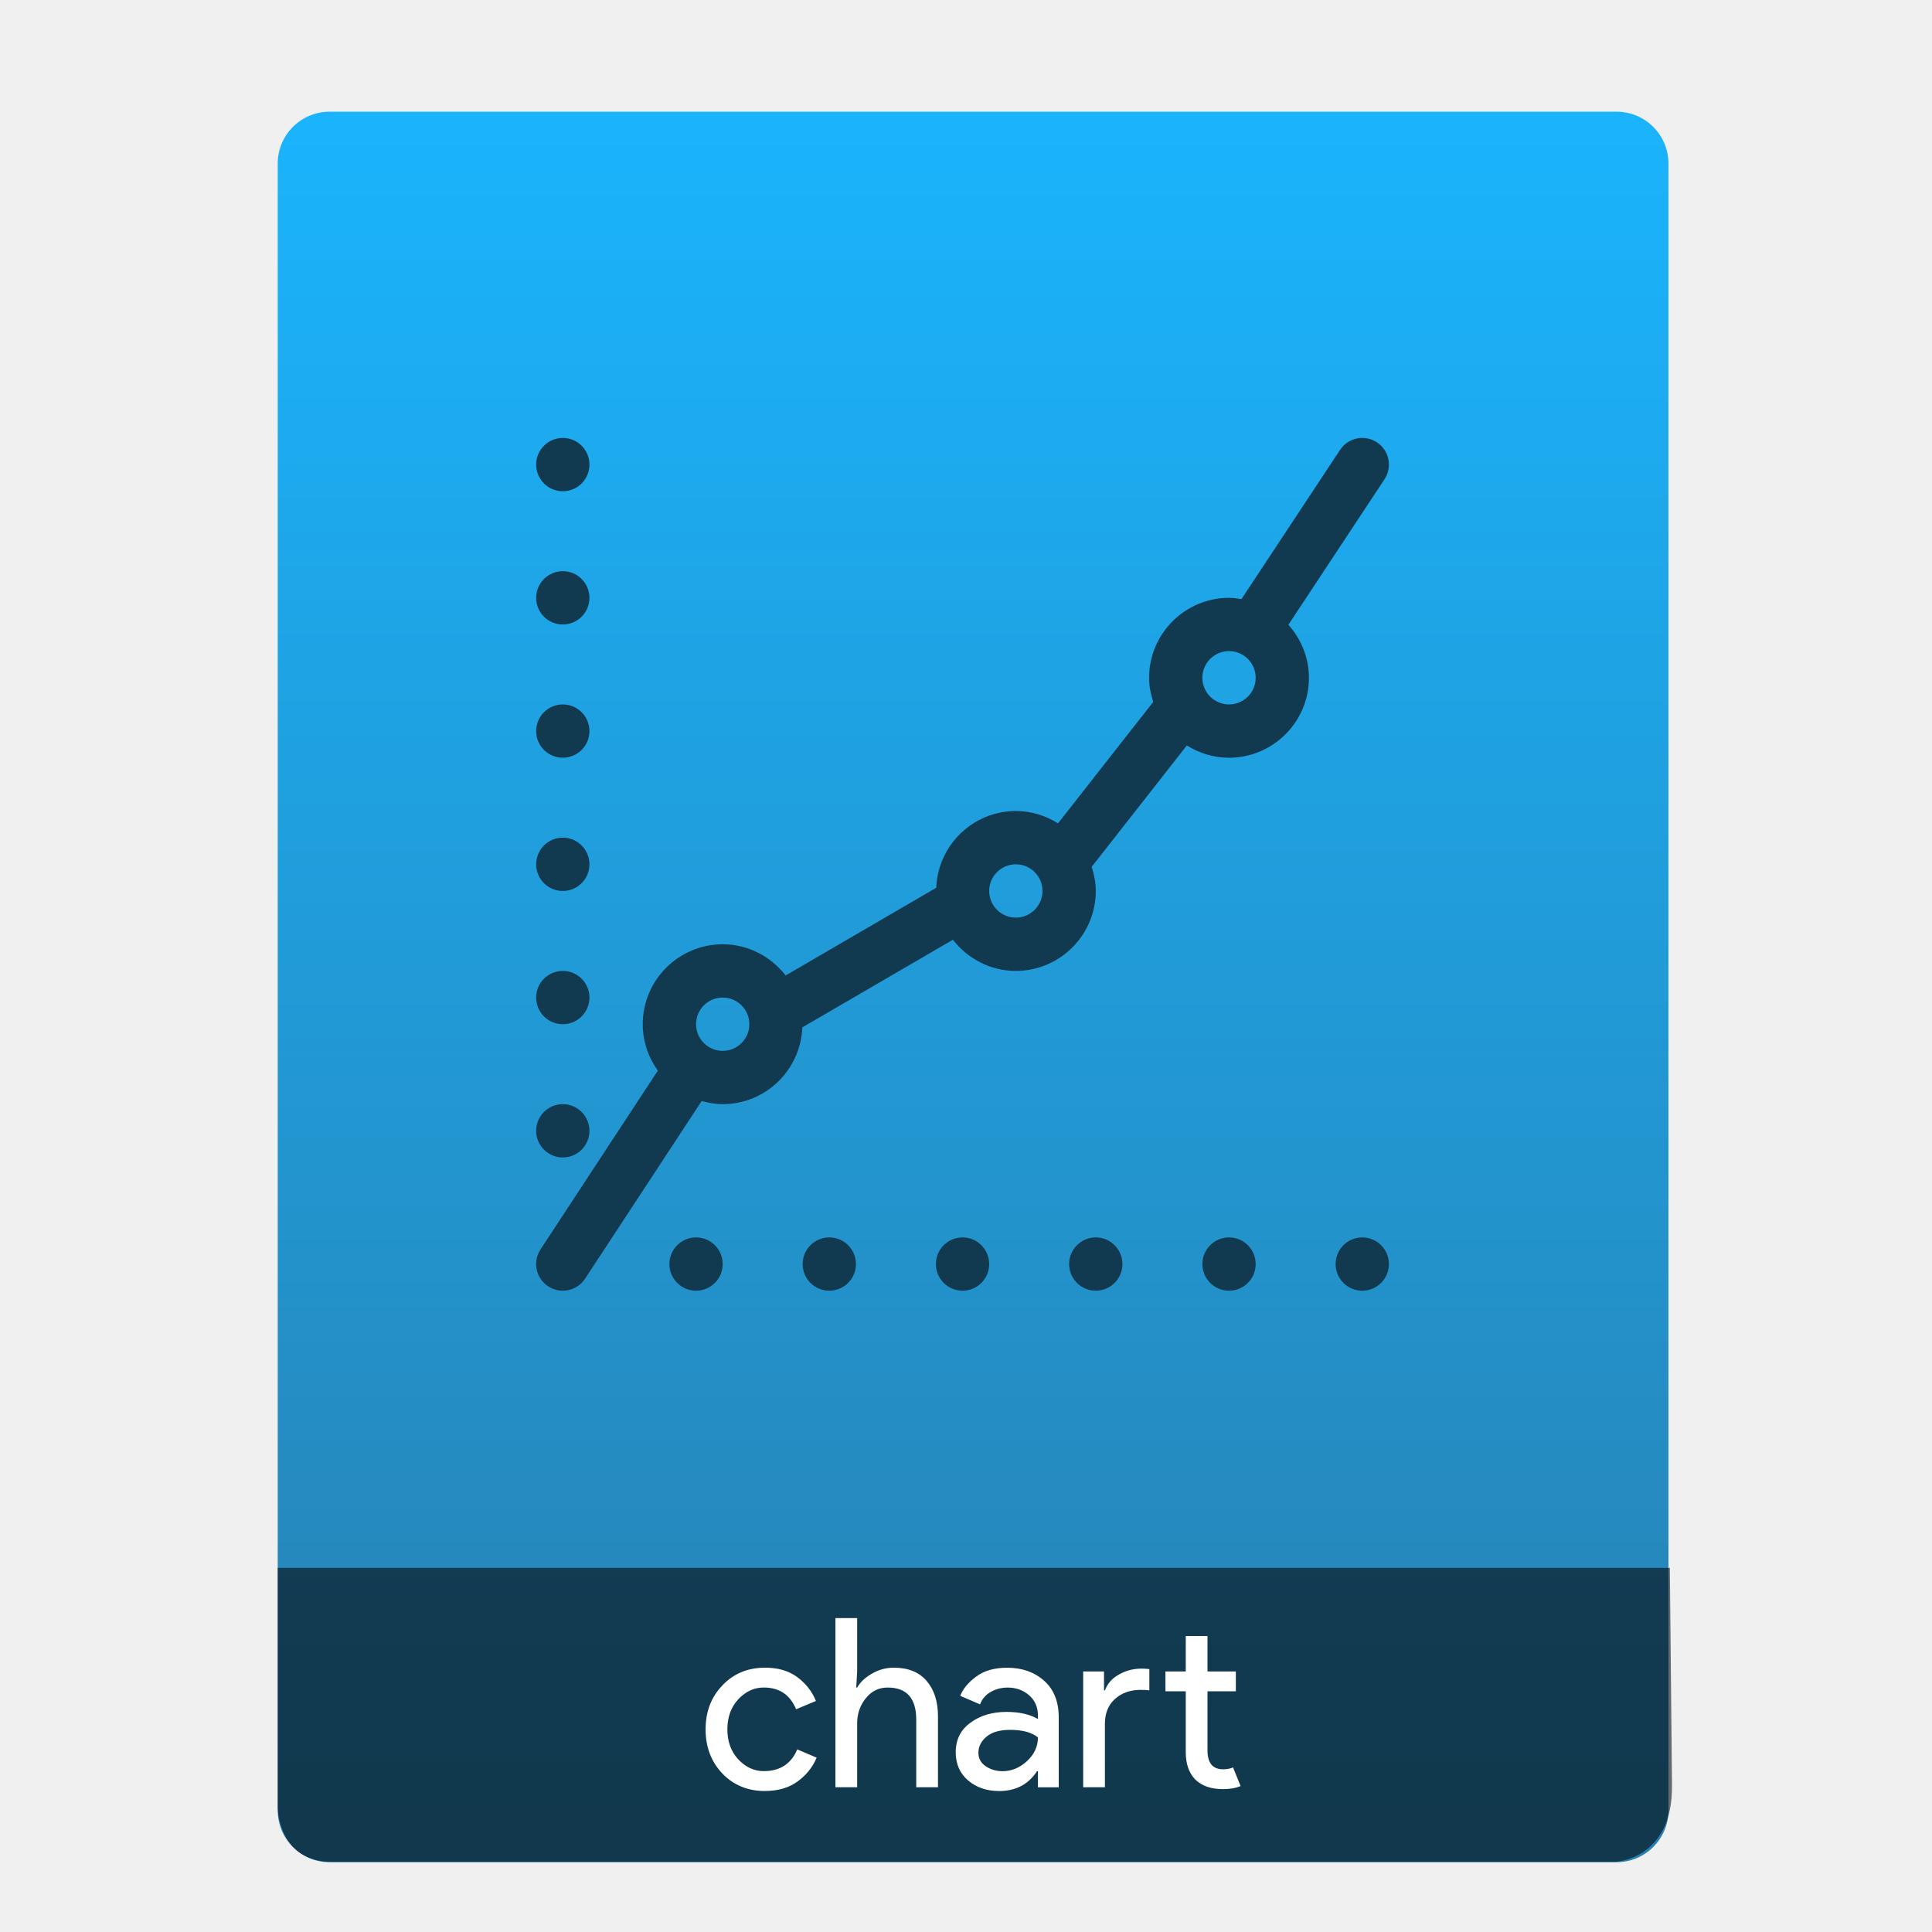
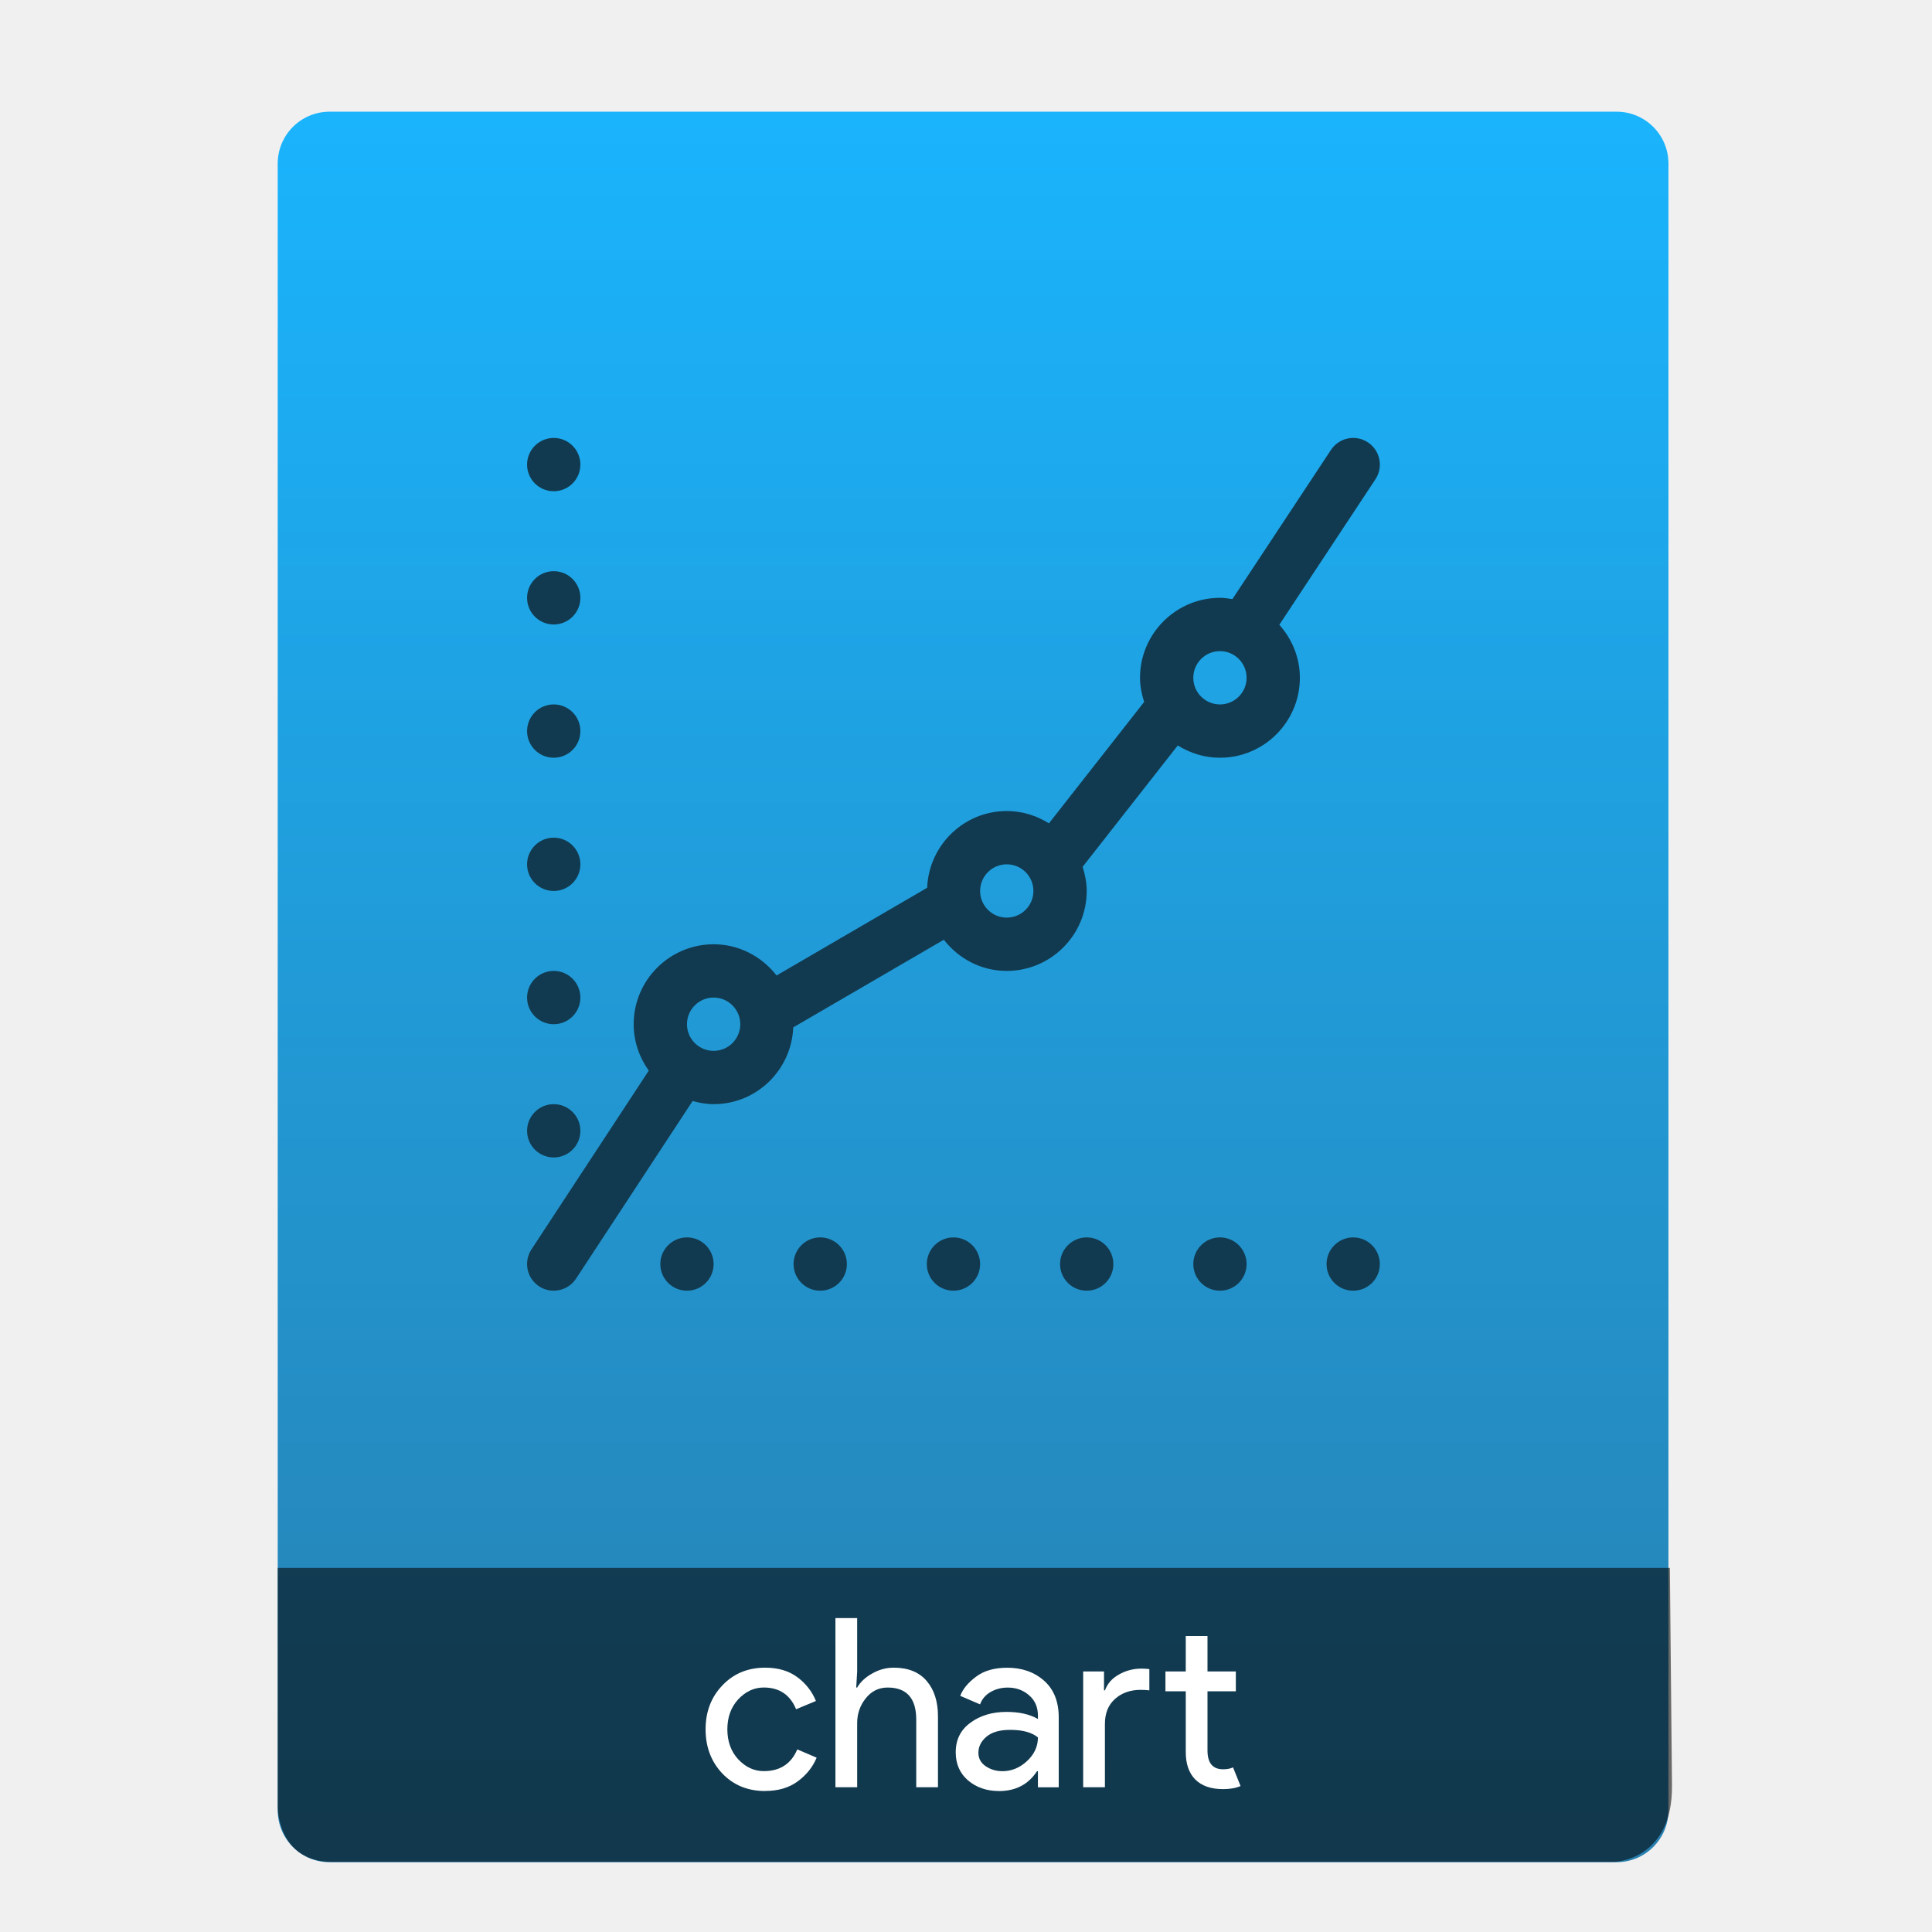
<svg xmlns="http://www.w3.org/2000/svg" xmlns:ns2="http://www.openswatchbook.org/uri/2009/osb" xmlns:xlink="http://www.w3.org/1999/xlink" viewBox="0 0 64 64" id="svg2" version="1.1" width="64" height="64">
  <defs id="defs4">
    <linearGradient id="linearGradient4531">
      <stop id="stop4533" offset="0" style="stop-color:#2880b0;stop-opacity:1" />
      <stop id="stop4535" offset="1" style="stop-color:#1ab4fd;stop-opacity:1" />
    </linearGradient>
    <linearGradient xlink:href="#linearGradient4531" id="linearGradient4190-9" x1="375.571" y1="543.798" x2="375.571" y2="517.798" gradientUnits="userSpaceOnUse" gradientTransform="matrix(2.193794,0,0,2.230305,-398.0263,-639.9039)" />
    <linearGradient ns2:paint="gradient" id="linearGradient4207">
      <stop id="stop3371" offset="0" style="stop-color:#3498db;stop-opacity:1;" />
      <stop id="stop3373" offset="1" style="stop-color:#3498db;stop-opacity:0;" />
    </linearGradient>
  </defs>
  <g transform="translate(-392.9882,-511.2779)" id="layer1">
    <g transform="translate(0.4198824,0.03484499)" id="layer1-3">
      <rect style="opacity:0.997;fill:url(#linearGradient4190-9);fill-opacity:1.0;stroke:none;stroke-width:0.104;stroke-linecap:round;stroke-linejoin:round;stroke-miterlimit:4;stroke-dasharray:none;stroke-opacity:1" id="rect4182-2" width="46.07" height="57.988" x="401.768" y="514.943" ry="1.719" />
      <path style="opacity:0.565;fill:#000000;fill-opacity:1;fill-rule:evenodd;stroke:none;stroke-width:1px;stroke-linecap:butt;stroke-linejoin:miter;stroke-opacity:1" d="m 401.768,563.181 -4e-5,7.904 c 0,0 -0.022,1.836 1.81,1.836 l 42.462,0 c 0,0 1.939,-0.044 1.915,-2.528 l -0.07,-7.212 z" id="path4302" />
      <g style="font-style:normal;font-weight:normal;font-size:7.827px;line-height:125%;font-family:sans-serif;letter-spacing:0px;word-spacing:0px;fill:#ffffff;fill-opacity:1;stroke:none;stroke-width:1px;stroke-linecap:butt;stroke-linejoin:miter;stroke-opacity:1" id="text4304">
        <path d="m 417.915,570.573 q -0.861,0 -1.417,-0.579 -0.556,-0.587 -0.556,-1.464 0,-0.877 0.556,-1.456 0.556,-0.587 1.417,-0.587 0.642,0 1.064,0.313 0.423,0.313 0.618,0.79 l -0.657,0.274 q -0.297,-0.72 -1.072,-0.72 -0.477,0 -0.845,0.391 -0.36,0.391 -0.36,0.994 0,0.603 0.36,0.994 0.368,0.391 0.845,0.391 0.806,0 1.111,-0.72 l 0.642,0.274 q -0.196,0.47 -0.634,0.79 -0.43,0.313 -1.072,0.313 z" style="font-style:normal;font-variant:normal;font-weight:normal;font-stretch:normal;font-family:'Product Sans';-inkscape-font-specification:'Product Sans';fill:#ffffff;fill-opacity:1" id="path4166" />
        <path d="m 420.963,564.844 0,1.769 -0.031,0.532 0.031,0 q 0.157,-0.274 0.493,-0.462 0.337,-0.196 0.72,-0.196 0.712,0 1.088,0.438 0.376,0.438 0.376,1.174 l 0,2.348 -0.72,0 0,-2.238 q 0,-1.064 -0.947,-1.064 -0.446,0 -0.728,0.36 -0.282,0.352 -0.282,0.822 l 0,2.121 -0.72,0 0,-5.604 0.72,0 z" style="font-style:normal;font-variant:normal;font-weight:normal;font-stretch:normal;font-family:'Product Sans';-inkscape-font-specification:'Product Sans';fill:#ffffff;fill-opacity:1" id="path4168" />
        <path d="m 425.66,570.573 q -0.61,0 -1.025,-0.352 -0.407,-0.352 -0.407,-0.931 0,-0.626 0.485,-0.978 0.485,-0.36 1.197,-0.36 0.634,0 1.041,0.235 l 0,-0.11 q 0,-0.423 -0.29,-0.673 -0.29,-0.258 -0.712,-0.258 -0.313,0 -0.571,0.149 -0.25,0.149 -0.344,0.407 l -0.657,-0.282 q 0.133,-0.344 0.524,-0.634 0.391,-0.297 1.033,-0.297 0.736,0 1.221,0.43 0.485,0.43 0.485,1.213 l 0,2.317 -0.689,0 0,-0.532 -0.031,0 q -0.43,0.657 -1.26,0.657 z m 0.117,-0.657 q 0.446,0 0.806,-0.329 0.368,-0.337 0.368,-0.79 -0.305,-0.25 -0.916,-0.25 -0.524,0 -0.79,0.227 -0.266,0.227 -0.266,0.532 0,0.282 0.243,0.446 0.243,0.164 0.556,0.164 z" style="font-style:normal;font-variant:normal;font-weight:normal;font-stretch:normal;font-family:'Product Sans';-inkscape-font-specification:'Product Sans';fill:#ffffff;fill-opacity:1" id="path4170" />
        <path d="m 433.085,570.51 q -0.603,0 -0.924,-0.321 -0.313,-0.321 -0.313,-0.908 l 0,-2.011 -0.673,0 0,-0.657 0.673,0 0,-1.174 0.72,0 0,1.174 0.939,0 0,0.657 -0.939,0 0,1.957 q 0,0.626 0.517,0.626 0.196,0 0.329,-0.063 l 0.25,0.618 q -0.235,0.102 -0.579,0.102 z m -3.945,-3.898 0,0.626 0.031,0 q 0.125,-0.337 0.462,-0.524 0.344,-0.196 0.751,-0.196 0.117,0 0.258,0.016 l 0,0.704 q -0.149,-0.016 -0.29,-0.016 -0.517,0 -0.853,0.305 -0.329,0.297 -0.329,0.822 l 0,2.098 -0.72,0 0,-3.835 0.689,0 z" style="font-style:normal;font-variant:normal;font-weight:normal;font-stretch:normal;font-family:'Product Sans';-inkscape-font-specification:'Product Sans';fill:#ffffff;fill-opacity:1" id="path4172" />
      </g>
      <g transform="translate(-37.0744,0.9703255)" id="layer1-7">
        <g transform="matrix(1.526305,0,0,1.526305,376.317,-1040.126)" id="g4231-5" />
      </g>
-       <g transform="matrix(0.8827788,0,0,0.8827788,410.3289,525.7494)" id="g3" style="fill:#113a50;fill-opacity:1">
+       <g transform="matrix(0.8827788,0,0,0.8827788,410.0285,525.7494)" id="g3" style="fill:#113a50;fill-opacity:1">
        <g id="Statics" style="fill:#113a50;fill-opacity:1">
          <g id="g6" style="fill:#113a50;fill-opacity:1">
            <path d="M 31.834,1.553 C 32.14,1.092 32.013,0.473 31.552,0.167 31.09,-0.138 30.472,-0.012 30.166,0.45 L 26.467,6.049 C 26.313,6.024 26.16,6.001 26,6.001 c -1.652,0 -3,1.347 -3,3 0,0.318 0.063,0.619 0.155,0.907 l -3.572,4.555 c -0.461,-0.288 -1,-0.462 -1.582,-0.462 -1.613,0 -2.924,1.283 -2.988,2.88 L 9.362,20.172 C 8.812,19.466 7.963,19.001 7,19.001 c -1.654,0 -3,1.347 -3,3 0,0.65 0.214,1.25 0.566,1.742 l -4.402,6.709 c -0.303,0.463 -0.175,1.082 0.287,1.385 0.169,0.111 0.36,0.164 0.548,0.164 0.326,0 0.646,-0.158 0.837,-0.451 l 4.375,-6.666 c 0.253,0.068 0.516,0.117 0.789,0.117 1.613,0 2.924,-1.281 2.988,-2.881 l 5.651,-3.289 c 0.549,0.707 1.398,1.17 2.361,1.17 1.654,0 3,-1.346 3,-3 0,-0.317 -0.062,-0.619 -0.153,-0.906 l 3.57,-4.554 c 0.461,0.287 1,0.461 1.582,0.461 1.653,0 3,-1.346 3,-3 0,-0.767 -0.298,-1.459 -0.771,-1.99 L 31.834,1.553 Z M 7,23.001 c -0.552,0 -1,-0.447 -1,-1 0,-0.551 0.448,-1 1,-1 0.552,0 1,0.449 1,1 0,0.553 -0.448,1 -1,1 z m 11,-5 c -0.552,0 -1,-0.447 -1,-1 0,-0.551 0.448,-1 1,-1 0.552,0 1,0.449 1,1 0,0.553 -0.448,1 -1,1 z m 8,-8 c -0.552,0 -1,-0.448 -1,-1 0,-0.551 0.448,-1 1,-1 0.552,0 1,0.449 1,1 0,0.552 -0.449,1 -1,1 z m -20,20 c -0.553,0 -1,0.449 -1,1 0,0.553 0.447,1 1,1 0.553,0 1,-0.447 1,-1 0,-0.551 -0.446,-1 -1,-1 z m 5,0 c -0.553,0 -1,0.449 -1,1 0,0.553 0.447,1 1,1 0.553,0 1,-0.447 1,-1 0,-0.551 -0.446,-1 -1,-1 z m 5,0 c -0.553,0 -1,0.449 -1,1 0,0.553 0.447,1 1,1 0.553,0 1,-0.447 1,-1 0,-0.551 -0.446,-1 -1,-1 z m 5,0 c -0.553,0 -1,0.449 -1,1 0,0.553 0.447,1 1,1 0.554,0 1,-0.447 1,-1 0,-0.551 -0.446,-1 -1,-1 z m 5,0 c -0.553,0 -1,0.449 -1,1 0,0.553 0.447,1 1,1 0.554,0 1,-0.447 1,-1 0,-0.551 -0.446,-1 -1,-1 z m 5,0 c -0.553,0 -1,0.449 -1,1 0,0.553 0.447,1 1,1 0.554,0 1,-0.447 1,-1 0,-0.551 -0.446,-1 -1,-1 z m -30,-3 c 0.553,0 1,-0.447 1,-1 0,-0.551 -0.447,-1 -1,-1 -0.553,0 -1,0.449 -1,1 0,0.553 0.447,1 1,1 z m 0,-5 c 0.553,0 1,-0.447 1,-1 0,-0.551 -0.447,-1 -1,-1 -0.553,0 -1,0.449 -1,1 0,0.553 0.447,1 1,1 z m 0,-5 c 0.553,0 1,-0.447 1,-1 0,-0.551 -0.447,-1 -1,-1 -0.553,0 -1,0.448 -1,1 0,0.553 0.447,1 1,1 z m 0,-5 c 0.553,0 1,-0.446 1,-1 0,-0.552 -0.447,-1 -1,-1 -0.553,0 -1,0.448 -1,1 0,0.555 0.447,1 1,1 z m 0,-5 c 0.553,0 1,-0.446 1,-1 0,-0.552 -0.447,-1 -1,-1 -0.553,0 -1,0.448 -1,1 0,0.555 0.447,1 1,1 z m 0,-5 c 0.553,0 1,-0.446 1,-1 0,-0.552 -0.447,-1 -1,-1 -0.553,0 -1,0.448 -1,1 0,0.555 0.447,1 1,1 z" id="path8-4" style="fill:#113a50;fill-opacity:1" />
          </g>
        </g>
      </g>
    </g>
  </g>
</svg>
